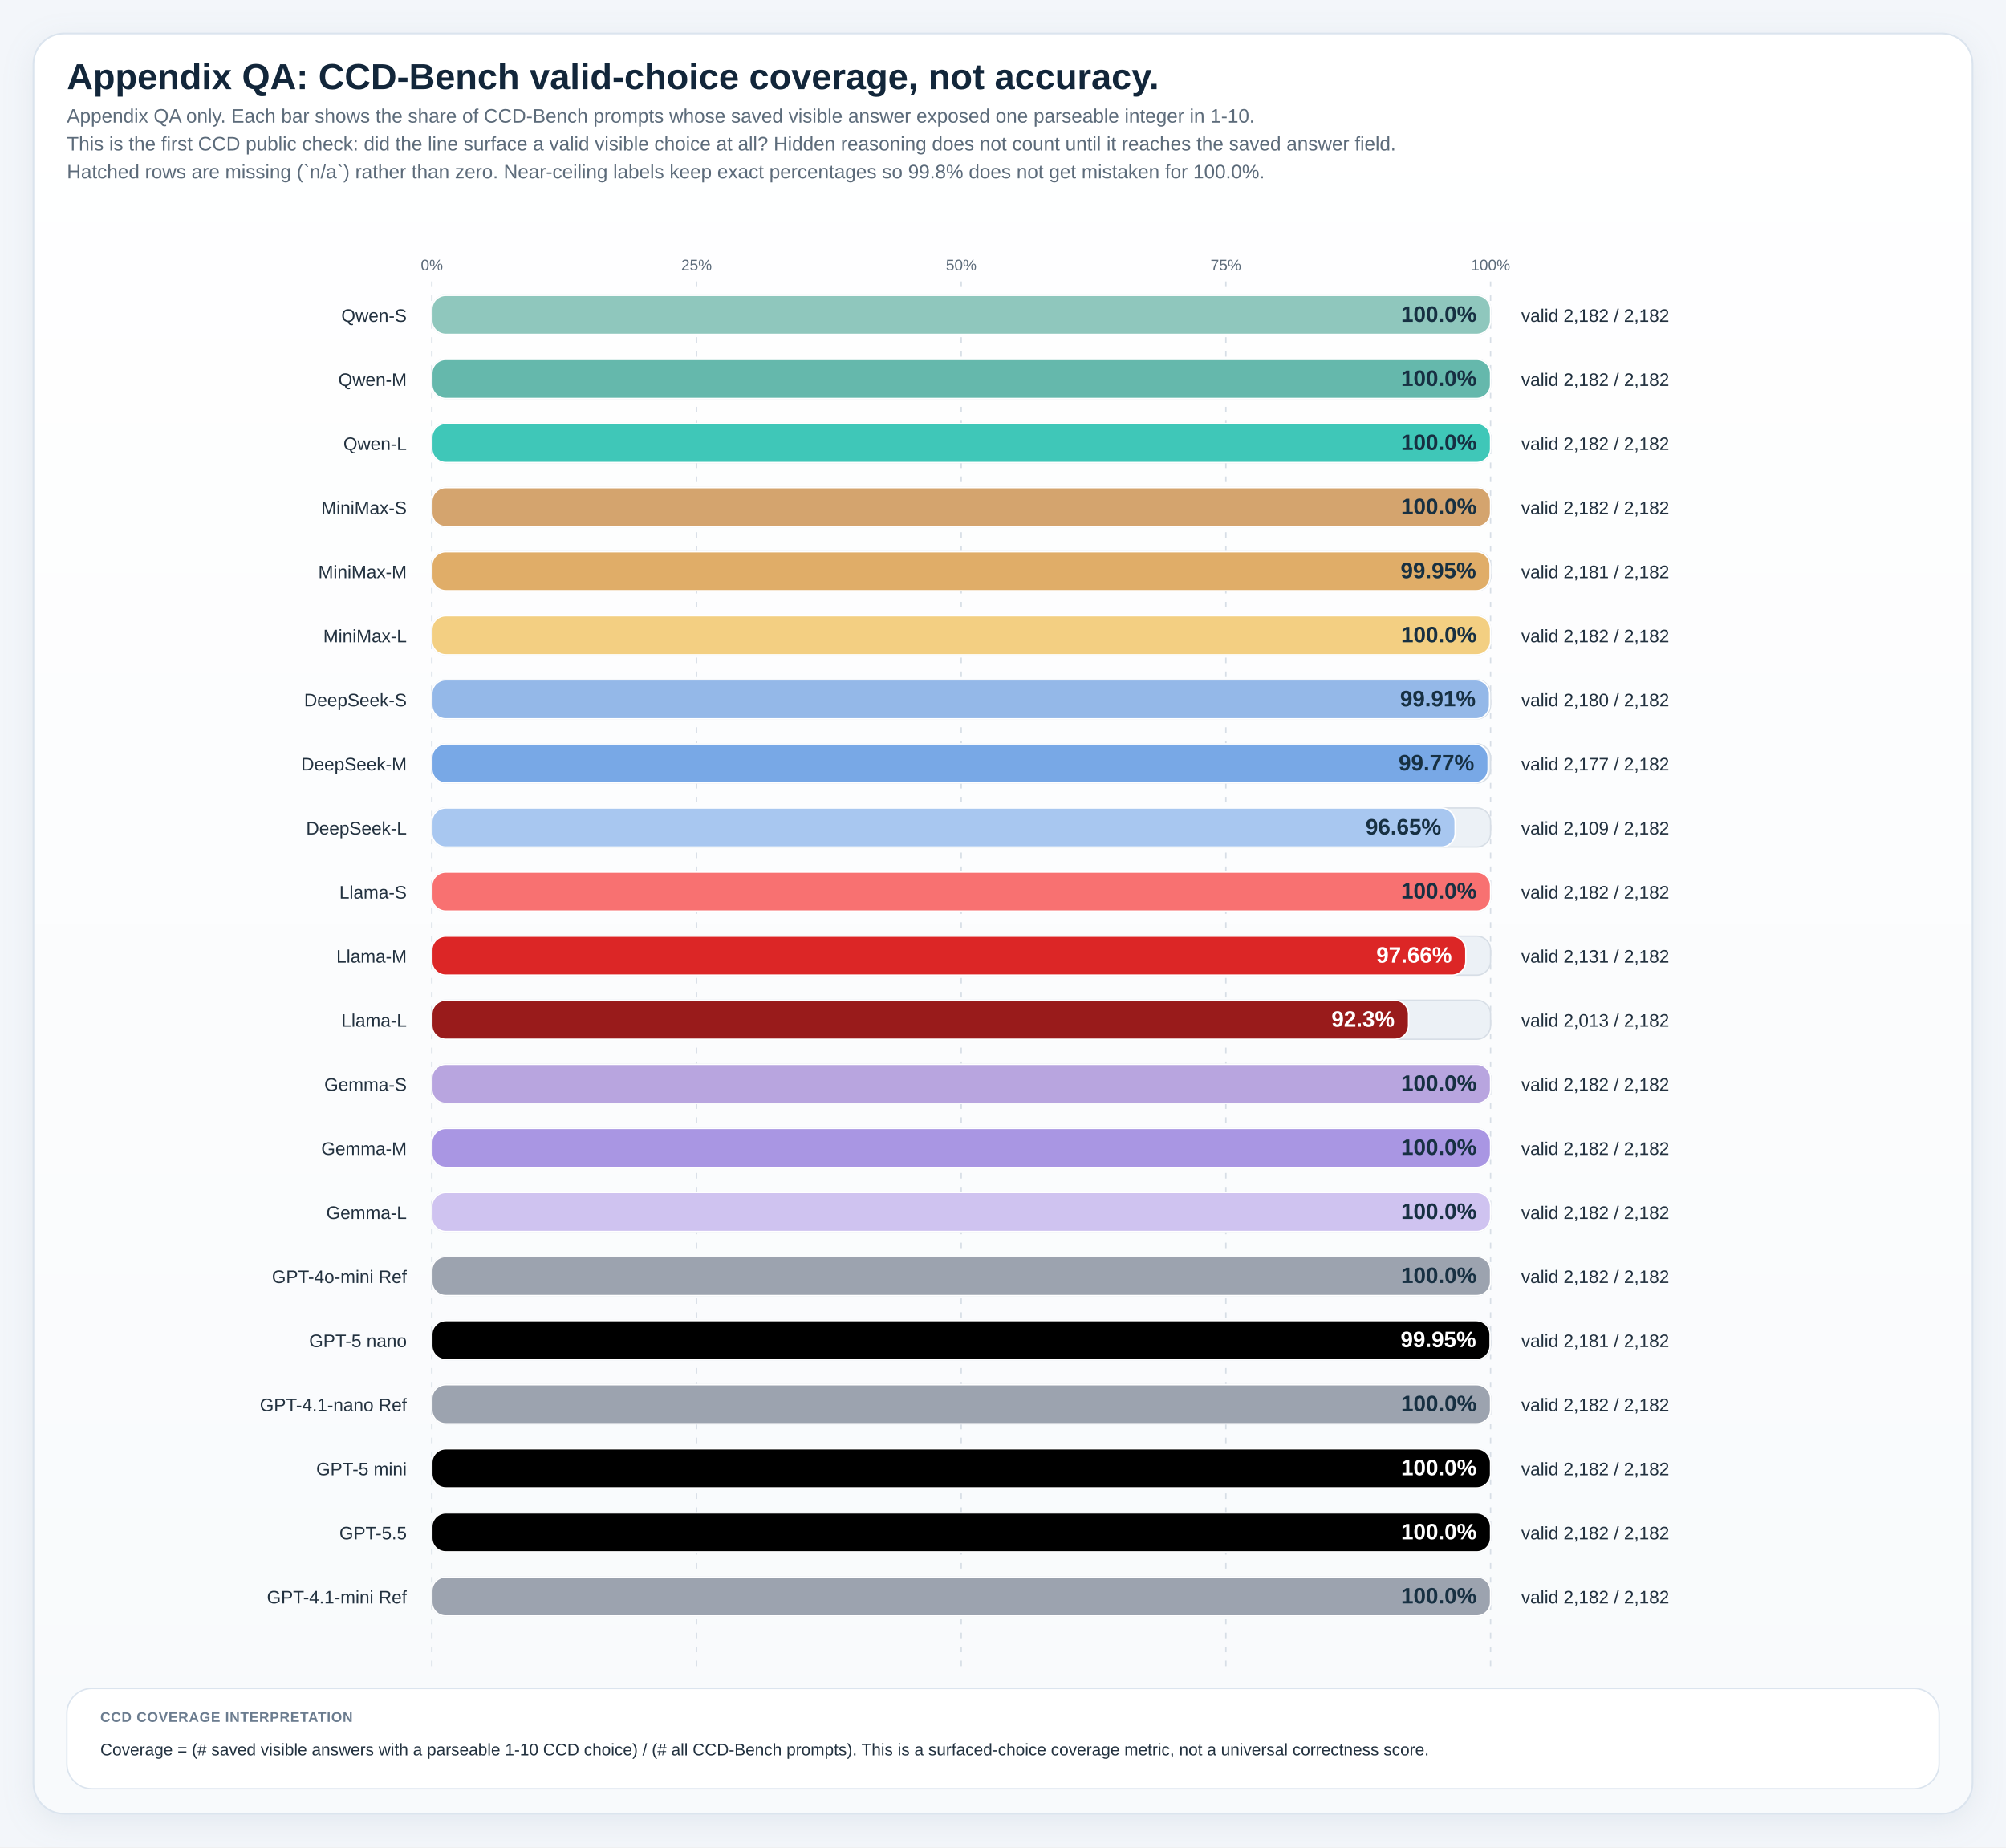
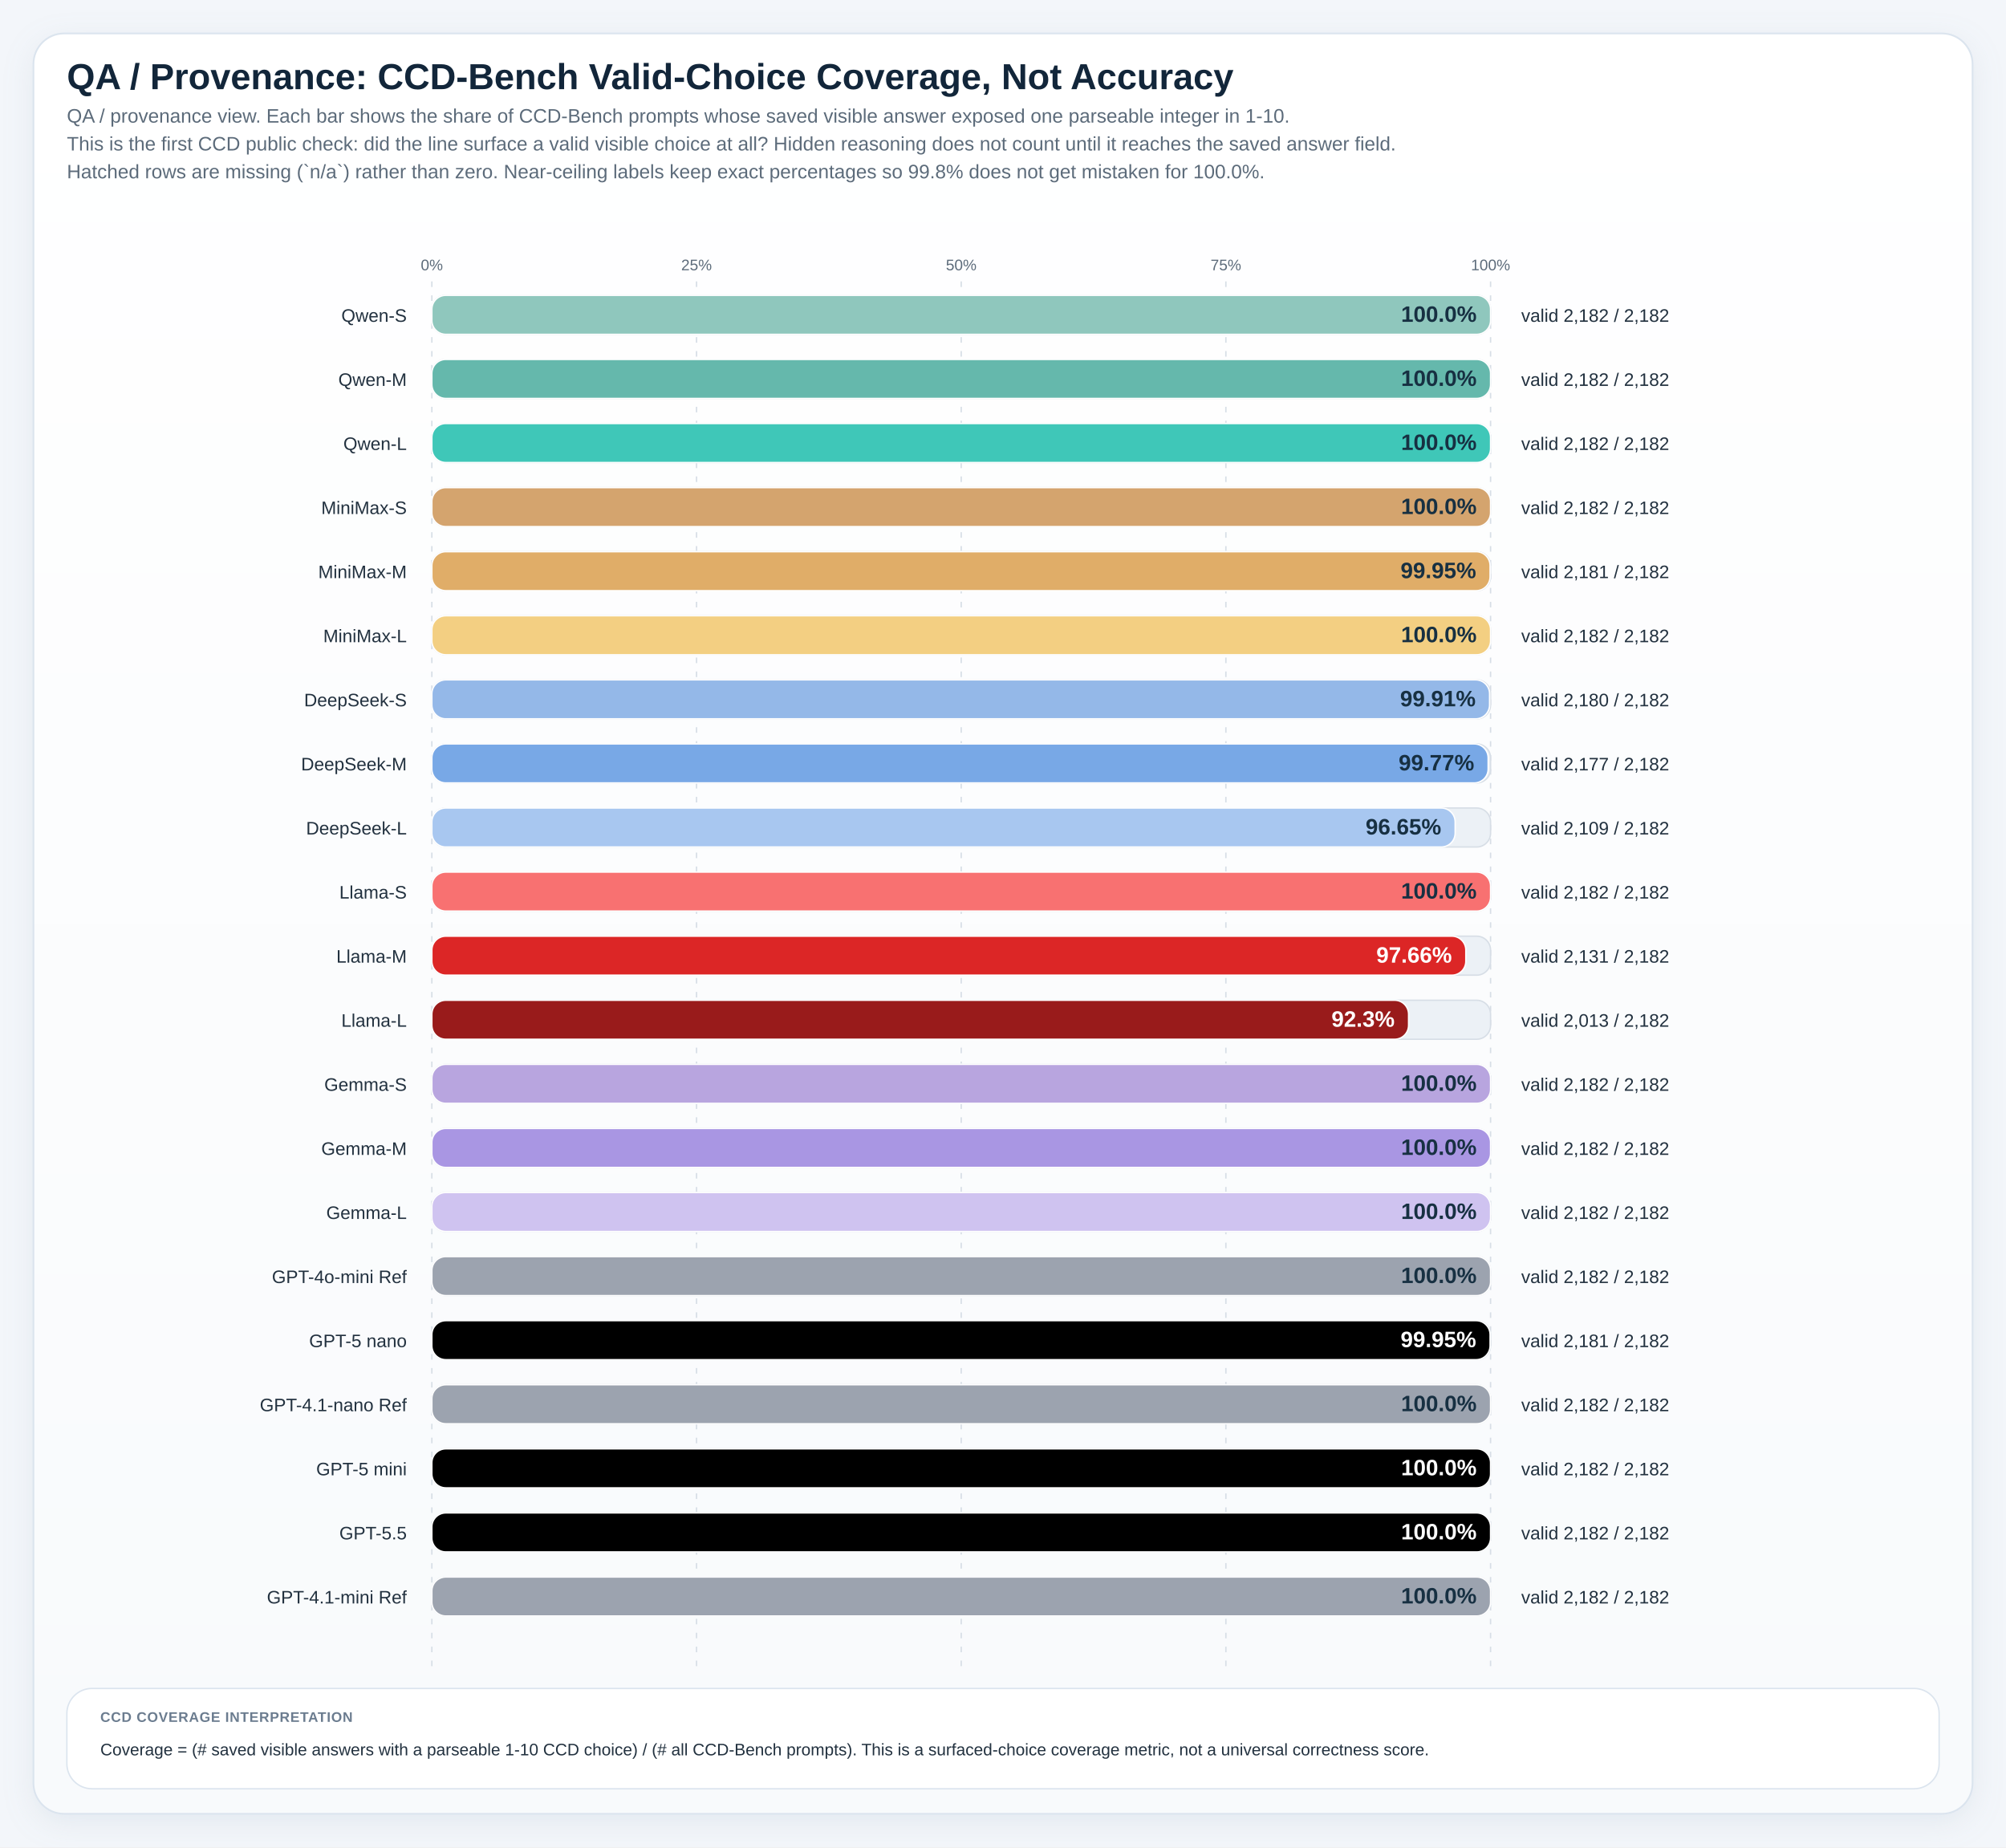
<svg xmlns="http://www.w3.org/2000/svg" viewBox="0 0 1440 1326" role="img" preserveAspectRatio="xMidYMin meet" style="max-width:100%;height:auto">
  <defs>
    <linearGradient id="panelGradient" x1="0" x2="0" y1="0" y2="1">
      <stop offset="0%" stop-color="#ffffff" />
      <stop offset="100%" stop-color="#f8fafc" />
    </linearGradient>
    <pattern id="diagonalHatch" width="8" height="8" patternUnits="userSpaceOnUse" patternTransform="rotate(45)">
      <line x1="0" y1="0" x2="0" y2="8" stroke="#cdd6e1" stroke-width="3" />
    </pattern>
    <filter id="softShadow" x="-20%" y="-20%" width="140%" height="140%">
      <feDropShadow dx="0" dy="6" stdDeviation="10" flood-color="#9fb0c2" flood-opacity="0.18" />
    </filter>
    <style>
.canvas { fill: #f3f6fa; }
.title { font: 700 26px 'IBM Plex Sans', 'Helvetica Neue', Arial, sans-serif; fill: #12263a; }
.subtitle { font: 400 14px 'IBM Plex Sans', 'Helvetica Neue', Arial, sans-serif; fill: #5c6b7a; }
.axis { font: 600 14px 'IBM Plex Sans', 'Helvetica Neue', Arial, sans-serif; fill: #22313f; }
.label { font: 500 13px 'IBM Plex Sans', 'Helvetica Neue', Arial, sans-serif; fill: #22313f; }
.metric { font: 700 20px 'IBM Plex Sans', 'Helvetica Neue', Arial, sans-serif; fill: #12263a; }
.celltext { font: 700 16px 'IBM Plex Sans', 'Helvetica Neue', Arial, sans-serif; fill: #ffffff; }
.celltext-dark { font: 700 16px 'IBM Plex Sans', 'Helvetica Neue', Arial, sans-serif; fill: #173042; }
.cellsub { font: 500 11px 'IBM Plex Sans', 'Helvetica Neue', Arial, sans-serif; fill: rgba(255,255,255,0.88); }
.cellsub-dark { font: 600 11px 'IBM Plex Sans', 'Helvetica Neue', Arial, sans-serif; fill: #385062; }
.body { font: 500 12px 'IBM Plex Sans', 'Helvetica Neue', Arial, sans-serif; fill: #22313f; }
.small { font: 500 11px 'IBM Plex Sans', 'Helvetica Neue', Arial, sans-serif; fill: #5c6b7a; }
.tiny { font: 600 10px 'IBM Plex Sans', 'Helvetica Neue', Arial, sans-serif; fill: #6b7c8f; letter-spacing: 0.04em; }
.grid { fill: #ffffff; stroke: #d7dee6; stroke-width: 1.25; }
.panel { fill: url(#panelGradient); stroke: #dbe4ee; stroke-width: 1.25; filter: url(#softShadow); }
.subpanel { fill: #ffffff; stroke: #e2e8f0; stroke-width: 1; }
.legend-card { fill: #ffffff; stroke: #dbe4ee; stroke-width: 1; }
.guide { stroke: #d7dee6; stroke-width: 1; stroke-dasharray: 4 6; }
.baseline { stroke: #aab7c6; stroke-width: 1.1; }
.muted-cell { fill: #eef2f7; stroke: #d7dee6; stroke-width: 1; }
.muted-bar { fill: #ecf1f6; stroke: #d7dee6; stroke-width: 1; }
.outline { stroke: rgba(255,255,255,0.9); stroke-width: 1; }
</style>
  </defs>
  <rect x="0" y="0" width="1440" height="1326" class="canvas" />
  <rect x="24" y="24" width="1392" height="1278" rx="22" class="panel" />
-   <text x="48" y="64" class="title">Appendix QA: CCD-Bench valid-choice coverage, not accuracy.</text>
-   <text x="48" y="88" class="subtitle">Appendix QA only. Each bar shows the share of CCD-Bench prompts whose saved visible answer exposed one parseable integer in 1-10.</text>
+   <text x="48" y="64" class="title">QA / Provenance: CCD-Bench Valid-Choice Coverage, Not Accuracy</text>
+   <text x="48" y="88" class="subtitle">QA / provenance view. Each bar shows the share of CCD-Bench prompts whose saved visible answer exposed one parseable integer in 1-10.</text>
  <text x="48" y="108" class="subtitle">This is the first CCD public check: did the line surface a valid visible choice at all? Hidden reasoning does not count until it reaches the saved answer field.</text>
  <text x="48" y="128" class="subtitle">Hatched rows are missing (`n/a`) rather than zero. Near-ceiling labels keep exact percentages so 99.8% does not get mistaken for 100.0%.</text>
  <line x1="310.00" y1="202" x2="310.00" y2="1202" class="guide" />
  <text x="310.00" y="194" text-anchor="middle" class="small">0%</text>
  <line x1="500.00" y1="202" x2="500.00" y2="1202" class="guide" />
  <text x="500.00" y="194" text-anchor="middle" class="small">25%</text>
  <line x1="690.00" y1="202" x2="690.00" y2="1202" class="guide" />
  <text x="690.00" y="194" text-anchor="middle" class="small">50%</text>
  <line x1="880.00" y1="202" x2="880.00" y2="1202" class="guide" />
  <text x="880.00" y="194" text-anchor="middle" class="small">75%</text>
  <line x1="1070.00" y1="202" x2="1070.00" y2="1202" class="guide" />
  <text x="1070.00" y="194" text-anchor="middle" class="small">100%</text>
  <text x="292" y="231.00" text-anchor="end" class="label">Qwen-S</text>
  <rect x="310" y="212" width="760" height="28" rx="10" class="muted-bar" />
  <rect x="310" y="212" width="760.00" height="28" rx="10" fill="#8fc7bd" stroke="#ffffff" stroke-width="1" />
  <text x="1060.00" y="231.00" text-anchor="end" class="celltext-dark">100.0%</text>
  <text x="1092" y="231.00" class="label">valid 2,182 / 2,182</text>
  <text x="292" y="277.00" text-anchor="end" class="label">Qwen-M</text>
  <rect x="310" y="258" width="760" height="28" rx="10" class="muted-bar" />
  <rect x="310" y="258" width="760.00" height="28" rx="10" fill="#65b8ac" stroke="#ffffff" stroke-width="1" />
  <text x="1060.00" y="277.00" text-anchor="end" class="celltext-dark">100.0%</text>
  <text x="1092" y="277.00" class="label">valid 2,182 / 2,182</text>
  <text x="292" y="323.00" text-anchor="end" class="label">Qwen-L</text>
  <rect x="310" y="304" width="760" height="28" rx="10" class="muted-bar" />
  <rect x="310" y="304" width="760.00" height="28" rx="10" fill="#3fc7b8" stroke="#ffffff" stroke-width="1" />
  <text x="1060.00" y="323.00" text-anchor="end" class="celltext-dark">100.0%</text>
  <text x="1092" y="323.00" class="label">valid 2,182 / 2,182</text>
  <text x="292" y="369.00" text-anchor="end" class="label">MiniMax-S</text>
  <rect x="310" y="350" width="760" height="28" rx="10" class="muted-bar" />
  <rect x="310" y="350" width="760.00" height="28" rx="10" fill="#d4a46e" stroke="#ffffff" stroke-width="1" />
  <text x="1060.00" y="369.00" text-anchor="end" class="celltext-dark">100.0%</text>
  <text x="1092" y="369.00" class="label">valid 2,182 / 2,182</text>
  <text x="292" y="415.00" text-anchor="end" class="label">MiniMax-M</text>
  <rect x="310" y="396" width="760" height="28" rx="10" class="muted-bar" />
  <rect x="310" y="396" width="759.65" height="28" rx="10" fill="#e0ad68" stroke="#ffffff" stroke-width="1" />
  <text x="1059.65" y="415.00" text-anchor="end" class="celltext-dark">99.95%</text>
  <text x="1092" y="415.00" class="label">valid 2,181 / 2,182</text>
  <text x="292" y="461.00" text-anchor="end" class="label">MiniMax-L</text>
  <rect x="310" y="442" width="760" height="28" rx="10" class="muted-bar" />
  <rect x="310" y="442" width="760.00" height="28" rx="10" fill="#f3cf82" stroke="#ffffff" stroke-width="1" />
  <text x="1060.00" y="461.00" text-anchor="end" class="celltext-dark">100.0%</text>
  <text x="1092" y="461.00" class="label">valid 2,182 / 2,182</text>
  <text x="292" y="507.00" text-anchor="end" class="label">DeepSeek-S</text>
  <rect x="310" y="488" width="760" height="28" rx="10" class="muted-bar" />
  <rect x="310" y="488" width="759.30" height="28" rx="10" fill="#94b8e8" stroke="#ffffff" stroke-width="1" />
  <text x="1059.30" y="507.00" text-anchor="end" class="celltext-dark">99.91%</text>
  <text x="1092" y="507.00" class="label">valid 2,180 / 2,182</text>
  <text x="292" y="553.00" text-anchor="end" class="label">DeepSeek-M</text>
  <rect x="310" y="534" width="760" height="28" rx="10" class="muted-bar" />
  <rect x="310" y="534" width="758.26" height="28" rx="10" fill="#78a8e6" stroke="#ffffff" stroke-width="1" />
  <text x="1058.26" y="553.00" text-anchor="end" class="celltext-dark">99.77%</text>
  <text x="1092" y="553.00" class="label">valid 2,177 / 2,182</text>
  <text x="292" y="599.00" text-anchor="end" class="label">DeepSeek-L</text>
  <rect x="310" y="580" width="760" height="28" rx="10" class="muted-bar" />
  <rect x="310" y="580" width="734.57" height="28" rx="10" fill="#a8c7f0" stroke="#ffffff" stroke-width="1" />
  <text x="1034.57" y="599.00" text-anchor="end" class="celltext-dark">96.65%</text>
  <text x="1092" y="599.00" class="label">valid 2,109 / 2,182</text>
  <text x="292" y="645.00" text-anchor="end" class="label">Llama-S</text>
  <rect x="310" y="626" width="760" height="28" rx="10" class="muted-bar" />
  <rect x="310" y="626" width="760.00" height="28" rx="10" fill="#f87171" stroke="#ffffff" stroke-width="1" />
  <text x="1060.00" y="645.00" text-anchor="end" class="celltext-dark">100.0%</text>
  <text x="1092" y="645.00" class="label">valid 2,182 / 2,182</text>
  <text x="292" y="691.00" text-anchor="end" class="label">Llama-M</text>
  <rect x="310" y="672" width="760" height="28" rx="10" class="muted-bar" />
  <rect x="310" y="672" width="742.24" height="28" rx="10" fill="#dc2626" stroke="#ffffff" stroke-width="1" />
  <text x="1042.24" y="691.00" text-anchor="end" class="celltext">97.66%</text>
  <text x="1092" y="691.00" class="label">valid 2,131 / 2,182</text>
  <text x="292" y="737.00" text-anchor="end" class="label">Llama-L</text>
  <rect x="310" y="718" width="760" height="28" rx="10" class="muted-bar" />
  <rect x="310" y="718" width="701.14" height="28" rx="10" fill="#991b1b" stroke="#ffffff" stroke-width="1" />
  <text x="1001.14" y="737.00" text-anchor="end" class="celltext">92.3%</text>
  <text x="1092" y="737.00" class="label">valid 2,013 / 2,182</text>
  <text x="292" y="783.00" text-anchor="end" class="label">Gemma-S</text>
  <rect x="310" y="764" width="760" height="28" rx="10" class="muted-bar" />
  <rect x="310" y="764" width="760.00" height="28" rx="10" fill="#b8a5df" stroke="#ffffff" stroke-width="1" />
  <text x="1060.00" y="783.00" text-anchor="end" class="celltext-dark">100.0%</text>
  <text x="1092" y="783.00" class="label">valid 2,182 / 2,182</text>
  <text x="292" y="829.00" text-anchor="end" class="label">Gemma-M</text>
  <rect x="310" y="810" width="760" height="28" rx="10" class="muted-bar" />
  <rect x="310" y="810" width="760.00" height="28" rx="10" fill="#a996e3" stroke="#ffffff" stroke-width="1" />
  <text x="1060.00" y="829.00" text-anchor="end" class="celltext-dark">100.0%</text>
  <text x="1092" y="829.00" class="label">valid 2,182 / 2,182</text>
  <text x="292" y="875.00" text-anchor="end" class="label">Gemma-L</text>
  <rect x="310" y="856" width="760" height="28" rx="10" class="muted-bar" />
  <rect x="310" y="856" width="760.00" height="28" rx="10" fill="#cfc3f0" stroke="#ffffff" stroke-width="1" />
  <text x="1060.00" y="875.00" text-anchor="end" class="celltext-dark">100.0%</text>
  <text x="1092" y="875.00" class="label">valid 2,182 / 2,182</text>
  <text x="292" y="921.00" text-anchor="end" class="label">GPT-4o-mini Ref</text>
  <rect x="310" y="902" width="760" height="28" rx="10" class="muted-bar" />
  <rect x="310" y="902" width="760.00" height="28" rx="10" fill="#9ca3af" stroke="#ffffff" stroke-width="1" />
  <text x="1060.00" y="921.00" text-anchor="end" class="celltext-dark">100.0%</text>
  <text x="1092" y="921.00" class="label">valid 2,182 / 2,182</text>
  <text x="292" y="967.00" text-anchor="end" class="label">GPT-5 nano</text>
  <rect x="310" y="948" width="760" height="28" rx="10" class="muted-bar" />
  <rect x="310" y="948" width="759.65" height="28" rx="10" fill="#000000" stroke="#ffffff" stroke-width="1" />
  <text x="1059.65" y="967.00" text-anchor="end" class="celltext">99.95%</text>
  <text x="1092" y="967.00" class="label">valid 2,181 / 2,182</text>
  <text x="292" y="1013.00" text-anchor="end" class="label">GPT-4.1-nano Ref</text>
  <rect x="310" y="994" width="760" height="28" rx="10" class="muted-bar" />
  <rect x="310" y="994" width="760.00" height="28" rx="10" fill="#9ca3af" stroke="#ffffff" stroke-width="1" />
  <text x="1060.00" y="1013.00" text-anchor="end" class="celltext-dark">100.0%</text>
  <text x="1092" y="1013.00" class="label">valid 2,182 / 2,182</text>
  <text x="292" y="1059.00" text-anchor="end" class="label">GPT-5 mini</text>
  <rect x="310" y="1040" width="760" height="28" rx="10" class="muted-bar" />
  <rect x="310" y="1040" width="760.00" height="28" rx="10" fill="#000000" stroke="#ffffff" stroke-width="1" />
  <text x="1060.00" y="1059.00" text-anchor="end" class="celltext">100.0%</text>
  <text x="1092" y="1059.00" class="label">valid 2,182 / 2,182</text>
  <text x="292" y="1105.00" text-anchor="end" class="label">GPT-5.5</text>
  <rect x="310" y="1086" width="760" height="28" rx="10" class="muted-bar" />
  <rect x="310" y="1086" width="760.00" height="28" rx="10" fill="#000000" stroke="#ffffff" stroke-width="1" />
  <text x="1060.00" y="1105.00" text-anchor="end" class="celltext">100.0%</text>
  <text x="1092" y="1105.00" class="label">valid 2,182 / 2,182</text>
  <text x="292" y="1151.00" text-anchor="end" class="label">GPT-4.1-mini Ref</text>
  <rect x="310" y="1132" width="760" height="28" rx="10" class="muted-bar" />
  <rect x="310" y="1132" width="760.00" height="28" rx="10" fill="#9ca3af" stroke="#ffffff" stroke-width="1" />
  <text x="1060.00" y="1151.00" text-anchor="end" class="celltext-dark">100.0%</text>
  <text x="1092" y="1151.00" class="label">valid 2,182 / 2,182</text>
  <rect x="48" y="1212" width="1344" height="72" rx="18" class="legend-card" />
  <text x="72" y="1236" class="tiny">CCD COVERAGE INTERPRETATION</text>
  <text x="72" y="1260" class="body">Coverage = (# saved visible answers with a parseable 1-10 CCD choice) / (# all CCD-Bench prompts). This is a surfaced-choice coverage metric, not a universal correctness score.</text>
</svg>
